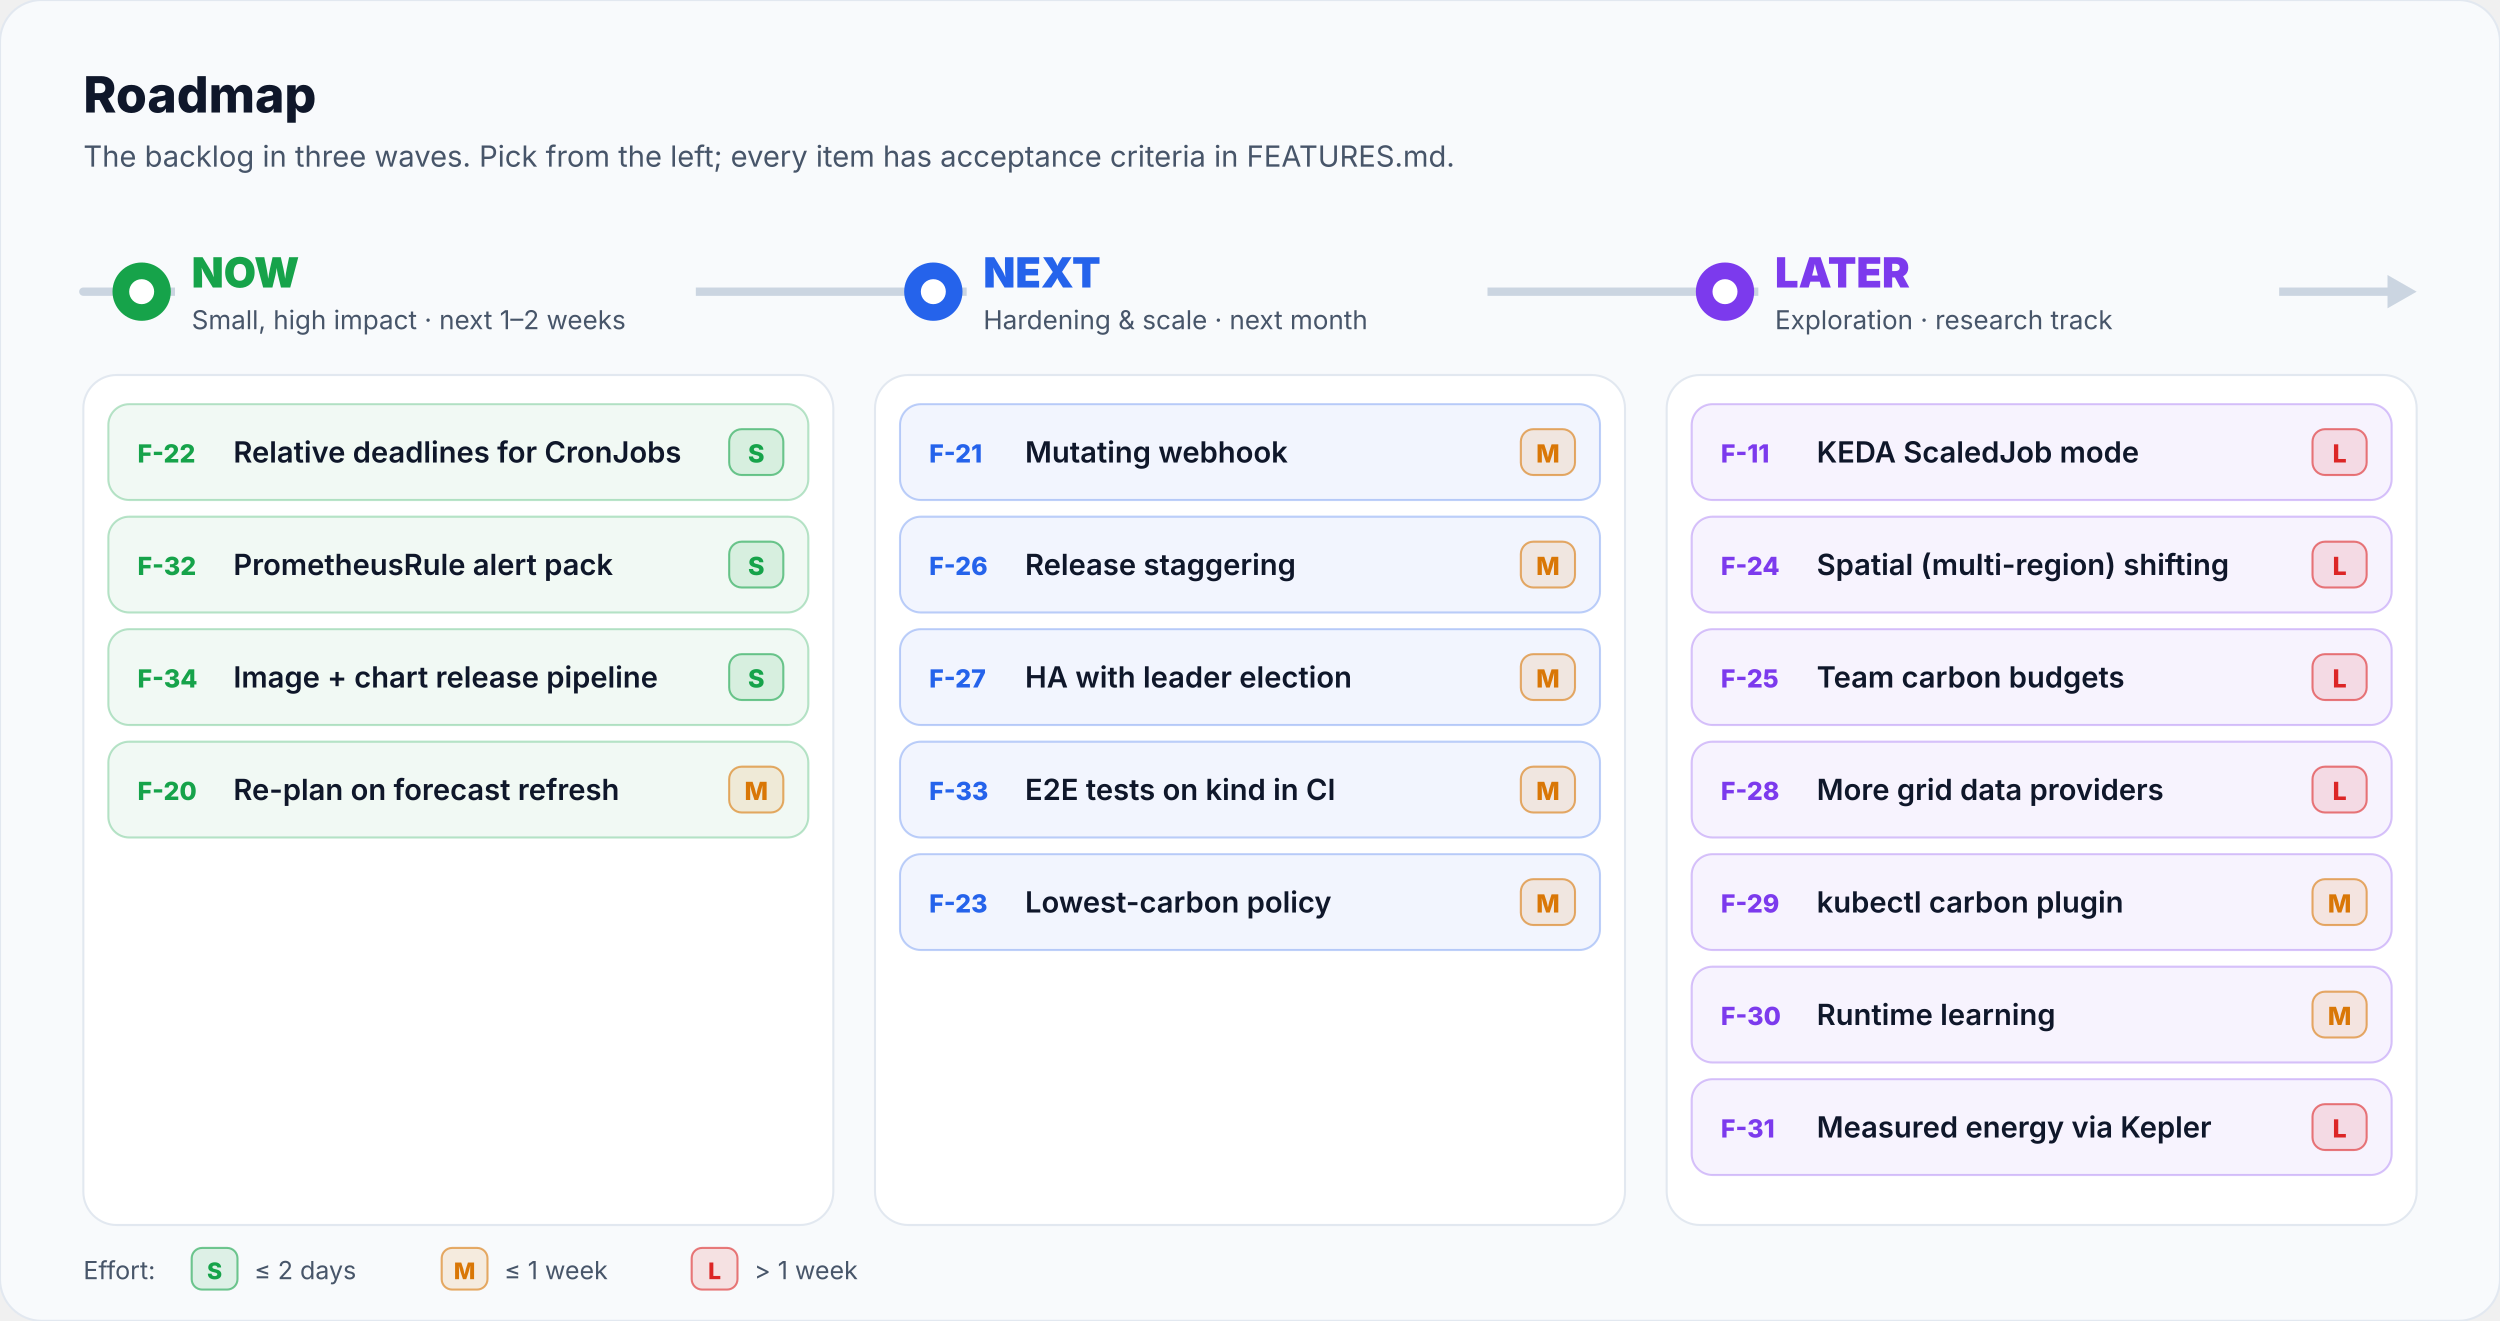
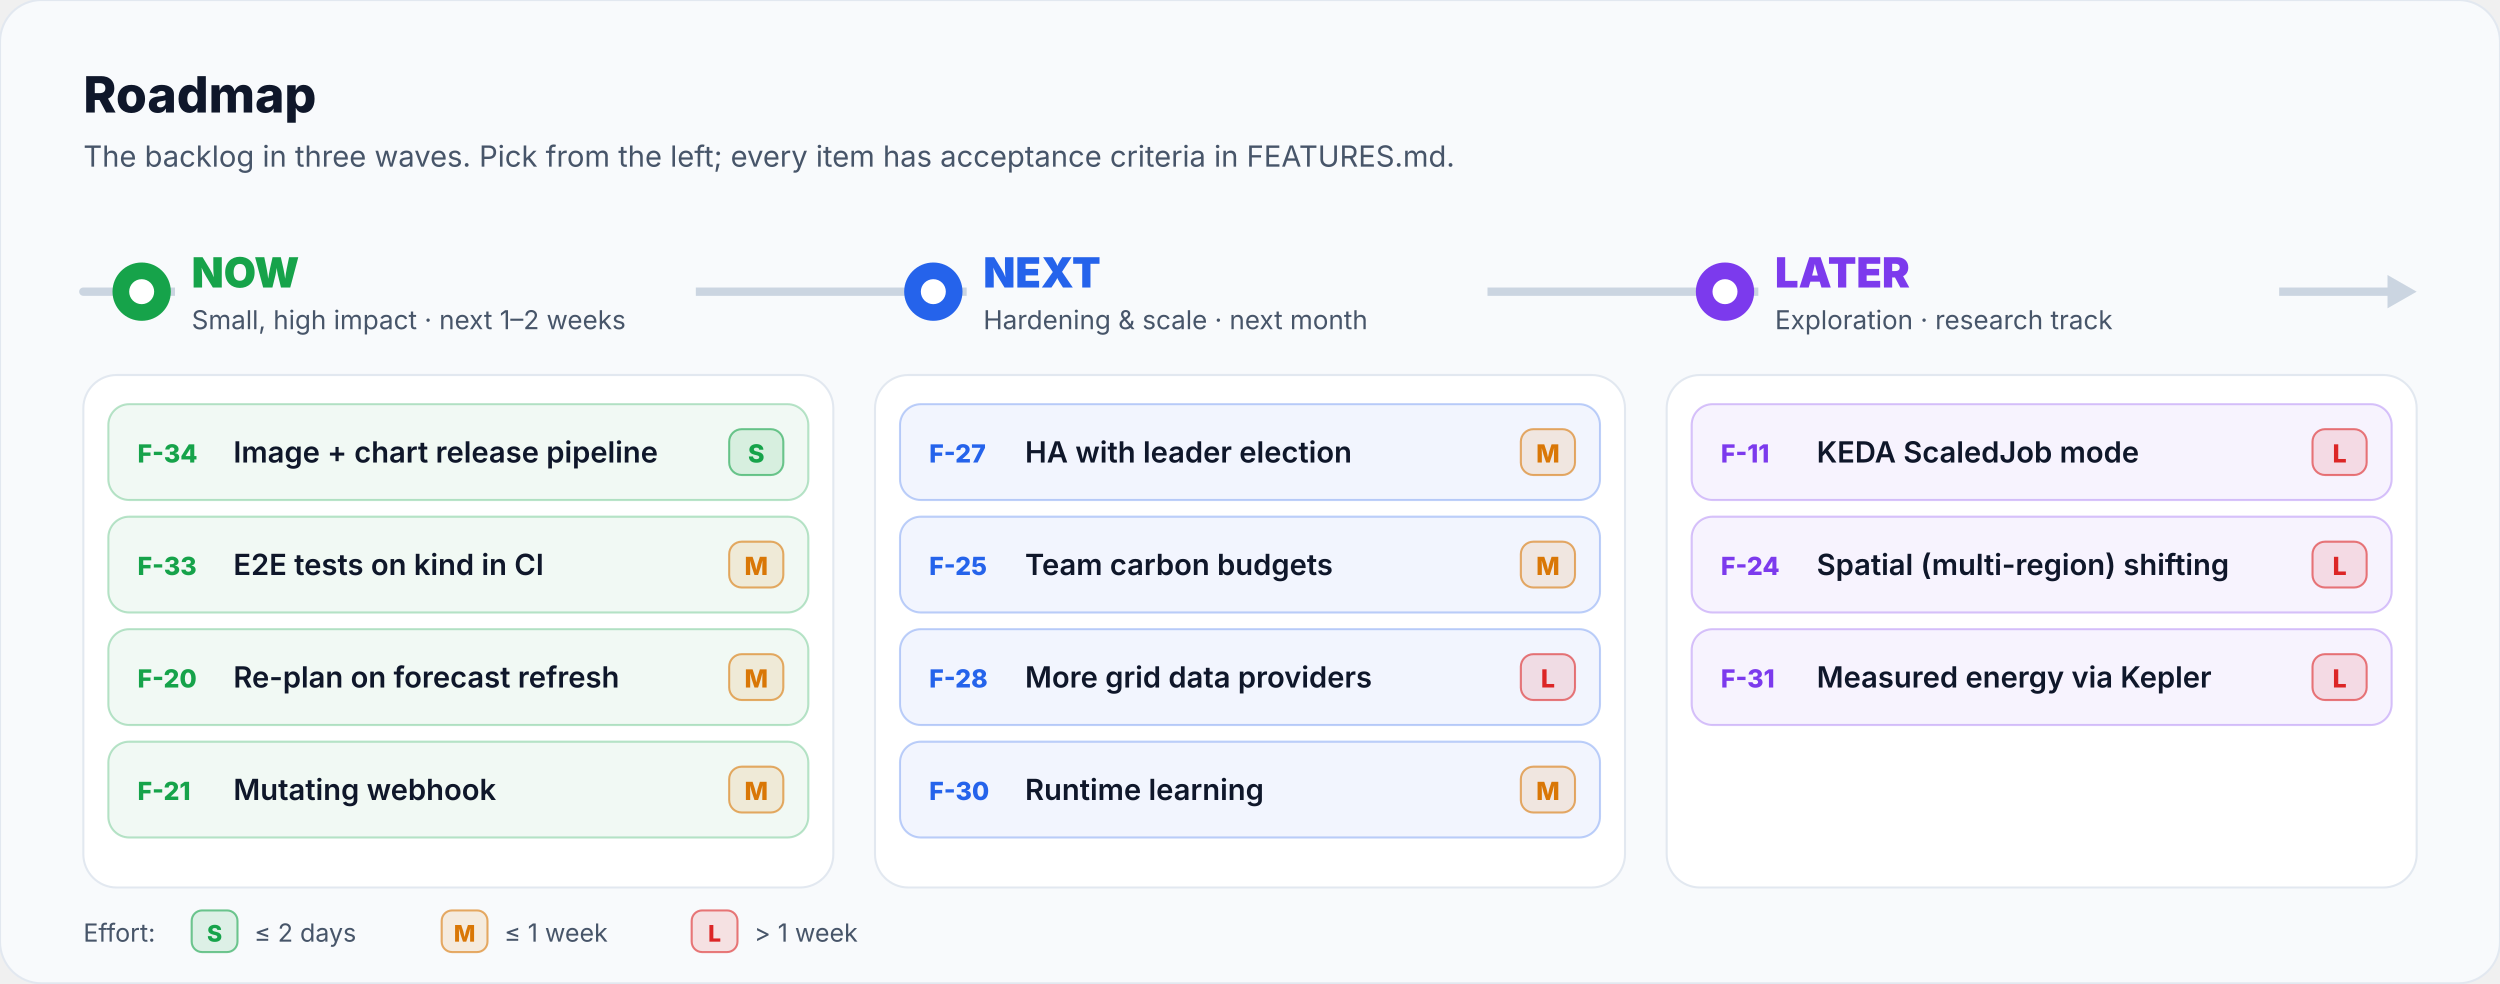
- <svg xmlns="http://www.w3.org/2000/svg" viewBox="0 0 1200 634" width="1200" height="634" role="img" aria-label="Roadmap in three waves: now, next, later">
-   <rect width="1200" height="634" rx="20" fill="#f8fafc" stroke="#e2e8f0" />
+ <svg xmlns="http://www.w3.org/2000/svg" viewBox="0 0 1200 472" width="1200" height="472" role="img" aria-label="Roadmap in three waves: now, next, later">
+   <rect width="1200" height="472" rx="20" fill="#f8fafc" stroke="#e2e8f0" />
  <g font-family="'Segoe UI', Inter, Helvetica, Arial, sans-serif">
    <text x="40" y="54" font-size="24" font-weight="800" fill="#0f172a">Roadmap</text>
    <text x="40" y="80" font-size="14" fill="#475569">The backlog in three waves. Pick from the left; every item has acceptance criteria in FEATURES.md.</text>
    <path d="M40 140 H1148" stroke="#cbd5e1" stroke-width="4" stroke-linecap="round" />
    <path d="M1146 132 l14 8 l-14 8 z" fill="#cbd5e1" />
    <rect x="84" y="116" width="250" height="50" fill="#f8fafc" />
    <circle cx="68" cy="140" r="14" fill="#16a34a" />
    <circle cx="68" cy="140" r="6" fill="#ffffff" />
    <text x="92" y="138" font-size="20" font-weight="900" fill="#16a34a">NOW</text>
    <text x="92" y="158" font-size="12.5" fill="#475569">Small, high impact · next 1–2 weeks</text>
-     <rect x="40" y="180" width="360" height="408" rx="16" fill="#ffffff" stroke="#e2e8f0" />
+     <rect x="40" y="180" width="360" height="246" rx="16" fill="#ffffff" stroke="#e2e8f0" />
    <rect x="52" y="194" width="336" height="46" rx="10" fill="#16a34a" fill-opacity="0.06" stroke="#16a34a" stroke-opacity="0.3" />
-     <text x="66" y="222" font-size="12" font-weight="800" fill="#16a34a">F-22</text>
-     <text x="112" y="222" font-size="14" font-weight="600" fill="#0f172a">Relative deadlines for CronJobs</text>
+     <text x="66" y="222" font-size="12" font-weight="800" fill="#16a34a">F-34</text>
+     <text x="112" y="222" font-size="14" font-weight="600" fill="#0f172a">Image + chart release pipeline</text>
    <rect x="350" y="206" width="26" height="22" rx="6" fill="#16a34a" fill-opacity="0.12" stroke="#16a34a" stroke-opacity="0.6" />
    <text x="363" y="222" font-size="12" font-weight="800" fill="#16a34a" text-anchor="middle">S</text>
    <rect x="52" y="248" width="336" height="46" rx="10" fill="#16a34a" fill-opacity="0.06" stroke="#16a34a" stroke-opacity="0.3" />
-     <text x="66" y="276" font-size="12" font-weight="800" fill="#16a34a">F-32</text>
-     <text x="112" y="276" font-size="14" font-weight="600" fill="#0f172a">PrometheusRule alert pack</text>
-     <rect x="350" y="260" width="26" height="22" rx="6" fill="#16a34a" fill-opacity="0.12" stroke="#16a34a" stroke-opacity="0.6" />
-     <text x="363" y="276" font-size="12" font-weight="800" fill="#16a34a" text-anchor="middle">S</text>
+     <text x="66" y="276" font-size="12" font-weight="800" fill="#16a34a">F-33</text>
+     <text x="112" y="276" font-size="14" font-weight="600" fill="#0f172a">E2E tests on kind in CI</text>
+     <rect x="350" y="260" width="26" height="22" rx="6" fill="#d97706" fill-opacity="0.12" stroke="#d97706" stroke-opacity="0.6" />
+     <text x="363" y="276" font-size="12" font-weight="800" fill="#d97706" text-anchor="middle">M</text>
    <rect x="52" y="302" width="336" height="46" rx="10" fill="#16a34a" fill-opacity="0.06" stroke="#16a34a" stroke-opacity="0.3" />
-     <text x="66" y="330" font-size="12" font-weight="800" fill="#16a34a">F-34</text>
-     <text x="112" y="330" font-size="14" font-weight="600" fill="#0f172a">Image + chart release pipeline</text>
-     <rect x="350" y="314" width="26" height="22" rx="6" fill="#16a34a" fill-opacity="0.12" stroke="#16a34a" stroke-opacity="0.6" />
-     <text x="363" y="330" font-size="12" font-weight="800" fill="#16a34a" text-anchor="middle">S</text>
+     <text x="66" y="330" font-size="12" font-weight="800" fill="#16a34a">F-20</text>
+     <text x="112" y="330" font-size="14" font-weight="600" fill="#0f172a">Re-plan on forecast refresh</text>
+     <rect x="350" y="314" width="26" height="22" rx="6" fill="#d97706" fill-opacity="0.12" stroke="#d97706" stroke-opacity="0.6" />
+     <text x="363" y="330" font-size="12" font-weight="800" fill="#d97706" text-anchor="middle">M</text>
    <rect x="52" y="356" width="336" height="46" rx="10" fill="#16a34a" fill-opacity="0.06" stroke="#16a34a" stroke-opacity="0.3" />
-     <text x="66" y="384" font-size="12" font-weight="800" fill="#16a34a">F-20</text>
-     <text x="112" y="384" font-size="14" font-weight="600" fill="#0f172a">Re-plan on forecast refresh</text>
+     <text x="66" y="384" font-size="12" font-weight="800" fill="#16a34a">F-21</text>
+     <text x="112" y="384" font-size="14" font-weight="600" fill="#0f172a">Mutating webhook</text>
    <rect x="350" y="368" width="26" height="22" rx="6" fill="#d97706" fill-opacity="0.12" stroke="#d97706" stroke-opacity="0.6" />
    <text x="363" y="384" font-size="12" font-weight="800" fill="#d97706" text-anchor="middle">M</text>
    <rect x="464" y="116" width="250" height="50" fill="#f8fafc" />
    <circle cx="448" cy="140" r="14" fill="#2563eb" />
    <circle cx="448" cy="140" r="6" fill="#ffffff" />
    <text x="472" y="138" font-size="20" font-weight="900" fill="#2563eb">NEXT</text>
    <text x="472" y="158" font-size="12.5" fill="#475569">Hardening &amp; scale · next month</text>
-     <rect x="420" y="180" width="360" height="408" rx="16" fill="#ffffff" stroke="#e2e8f0" />
+     <rect x="420" y="180" width="360" height="246" rx="16" fill="#ffffff" stroke="#e2e8f0" />
    <rect x="432" y="194" width="336" height="46" rx="10" fill="#2563eb" fill-opacity="0.06" stroke="#2563eb" stroke-opacity="0.3" />
-     <text x="446" y="222" font-size="12" font-weight="800" fill="#2563eb">F-21</text>
-     <text x="492" y="222" font-size="14" font-weight="600" fill="#0f172a">Mutating webhook</text>
+     <text x="446" y="222" font-size="12" font-weight="800" fill="#2563eb">F-27</text>
+     <text x="492" y="222" font-size="14" font-weight="600" fill="#0f172a">HA with leader election</text>
    <rect x="730" y="206" width="26" height="22" rx="6" fill="#d97706" fill-opacity="0.12" stroke="#d97706" stroke-opacity="0.6" />
    <text x="743" y="222" font-size="12" font-weight="800" fill="#d97706" text-anchor="middle">M</text>
    <rect x="432" y="248" width="336" height="46" rx="10" fill="#2563eb" fill-opacity="0.06" stroke="#2563eb" stroke-opacity="0.3" />
-     <text x="446" y="276" font-size="12" font-weight="800" fill="#2563eb">F-26</text>
-     <text x="492" y="276" font-size="14" font-weight="600" fill="#0f172a">Release staggering</text>
+     <text x="446" y="276" font-size="12" font-weight="800" fill="#2563eb">F-25</text>
+     <text x="492" y="276" font-size="14" font-weight="600" fill="#0f172a">Team carbon budgets</text>
    <rect x="730" y="260" width="26" height="22" rx="6" fill="#d97706" fill-opacity="0.12" stroke="#d97706" stroke-opacity="0.6" />
    <text x="743" y="276" font-size="12" font-weight="800" fill="#d97706" text-anchor="middle">M</text>
    <rect x="432" y="302" width="336" height="46" rx="10" fill="#2563eb" fill-opacity="0.06" stroke="#2563eb" stroke-opacity="0.3" />
-     <text x="446" y="330" font-size="12" font-weight="800" fill="#2563eb">F-27</text>
-     <text x="492" y="330" font-size="14" font-weight="600" fill="#0f172a">HA with leader election</text>
-     <rect x="730" y="314" width="26" height="22" rx="6" fill="#d97706" fill-opacity="0.12" stroke="#d97706" stroke-opacity="0.6" />
-     <text x="743" y="330" font-size="12" font-weight="800" fill="#d97706" text-anchor="middle">M</text>
+     <text x="446" y="330" font-size="12" font-weight="800" fill="#2563eb">F-28</text>
+     <text x="492" y="330" font-size="14" font-weight="600" fill="#0f172a">More grid data providers</text>
+     <rect x="730" y="314" width="26" height="22" rx="6" fill="#dc2626" fill-opacity="0.12" stroke="#dc2626" stroke-opacity="0.6" />
+     <text x="743" y="330" font-size="12" font-weight="800" fill="#dc2626" text-anchor="middle">L</text>
    <rect x="432" y="356" width="336" height="46" rx="10" fill="#2563eb" fill-opacity="0.06" stroke="#2563eb" stroke-opacity="0.3" />
-     <text x="446" y="384" font-size="12" font-weight="800" fill="#2563eb">F-33</text>
-     <text x="492" y="384" font-size="14" font-weight="600" fill="#0f172a">E2E tests on kind in CI</text>
+     <text x="446" y="384" font-size="12" font-weight="800" fill="#2563eb">F-30</text>
+     <text x="492" y="384" font-size="14" font-weight="600" fill="#0f172a">Runtime learning</text>
    <rect x="730" y="368" width="26" height="22" rx="6" fill="#d97706" fill-opacity="0.12" stroke="#d97706" stroke-opacity="0.6" />
    <text x="743" y="384" font-size="12" font-weight="800" fill="#d97706" text-anchor="middle">M</text>
-     <rect x="432" y="410" width="336" height="46" rx="10" fill="#2563eb" fill-opacity="0.06" stroke="#2563eb" stroke-opacity="0.3" />
-     <text x="446" y="438" font-size="12" font-weight="800" fill="#2563eb">F-23</text>
-     <text x="492" y="438" font-size="14" font-weight="600" fill="#0f172a">Lowest-carbon policy</text>
-     <rect x="730" y="422" width="26" height="22" rx="6" fill="#d97706" fill-opacity="0.12" stroke="#d97706" stroke-opacity="0.6" />
-     <text x="743" y="438" font-size="12" font-weight="800" fill="#d97706" text-anchor="middle">M</text>
    <rect x="844" y="116" width="250" height="50" fill="#f8fafc" />
    <circle cx="828" cy="140" r="14" fill="#7c3aed" />
    <circle cx="828" cy="140" r="6" fill="#ffffff" />
    <text x="852" y="138" font-size="20" font-weight="900" fill="#7c3aed">LATER</text>
    <text x="852" y="158" font-size="12.5" fill="#475569">Exploration · research track</text>
-     <rect x="800" y="180" width="360" height="408" rx="16" fill="#ffffff" stroke="#e2e8f0" />
+     <rect x="800" y="180" width="360" height="246" rx="16" fill="#ffffff" stroke="#e2e8f0" />
    <rect x="812" y="194" width="336" height="46" rx="10" fill="#7c3aed" fill-opacity="0.06" stroke="#7c3aed" stroke-opacity="0.3" />
    <text x="826" y="222" font-size="12" font-weight="800" fill="#7c3aed">F-11</text>
    <text x="872" y="222" font-size="14" font-weight="600" fill="#0f172a">KEDA ScaledJob mode</text>
    <rect x="1110" y="206" width="26" height="22" rx="6" fill="#dc2626" fill-opacity="0.12" stroke="#dc2626" stroke-opacity="0.6" />
    <text x="1123" y="222" font-size="12" font-weight="800" fill="#dc2626" text-anchor="middle">L</text>
    <rect x="812" y="248" width="336" height="46" rx="10" fill="#7c3aed" fill-opacity="0.06" stroke="#7c3aed" stroke-opacity="0.3" />
    <text x="826" y="276" font-size="12" font-weight="800" fill="#7c3aed">F-24</text>
    <text x="872" y="276" font-size="14" font-weight="600" fill="#0f172a">Spatial (multi-region) shifting</text>
    <rect x="1110" y="260" width="26" height="22" rx="6" fill="#dc2626" fill-opacity="0.12" stroke="#dc2626" stroke-opacity="0.6" />
    <text x="1123" y="276" font-size="12" font-weight="800" fill="#dc2626" text-anchor="middle">L</text>
    <rect x="812" y="302" width="336" height="46" rx="10" fill="#7c3aed" fill-opacity="0.06" stroke="#7c3aed" stroke-opacity="0.3" />
-     <text x="826" y="330" font-size="12" font-weight="800" fill="#7c3aed">F-25</text>
-     <text x="872" y="330" font-size="14" font-weight="600" fill="#0f172a">Team carbon budgets</text>
+     <text x="826" y="330" font-size="12" font-weight="800" fill="#7c3aed">F-31</text>
+     <text x="872" y="330" font-size="14" font-weight="600" fill="#0f172a">Measured energy via Kepler</text>
    <rect x="1110" y="314" width="26" height="22" rx="6" fill="#dc2626" fill-opacity="0.12" stroke="#dc2626" stroke-opacity="0.6" />
    <text x="1123" y="330" font-size="12" font-weight="800" fill="#dc2626" text-anchor="middle">L</text>
-     <rect x="812" y="356" width="336" height="46" rx="10" fill="#7c3aed" fill-opacity="0.06" stroke="#7c3aed" stroke-opacity="0.3" />
-     <text x="826" y="384" font-size="12" font-weight="800" fill="#7c3aed">F-28</text>
-     <text x="872" y="384" font-size="14" font-weight="600" fill="#0f172a">More grid data providers</text>
-     <rect x="1110" y="368" width="26" height="22" rx="6" fill="#dc2626" fill-opacity="0.12" stroke="#dc2626" stroke-opacity="0.6" />
-     <text x="1123" y="384" font-size="12" font-weight="800" fill="#dc2626" text-anchor="middle">L</text>
-     <rect x="812" y="410" width="336" height="46" rx="10" fill="#7c3aed" fill-opacity="0.06" stroke="#7c3aed" stroke-opacity="0.3" />
-     <text x="826" y="438" font-size="12" font-weight="800" fill="#7c3aed">F-29</text>
-     <text x="872" y="438" font-size="14" font-weight="600" fill="#0f172a">kubectl carbon plugin</text>
-     <rect x="1110" y="422" width="26" height="22" rx="6" fill="#d97706" fill-opacity="0.12" stroke="#d97706" stroke-opacity="0.6" />
-     <text x="1123" y="438" font-size="12" font-weight="800" fill="#d97706" text-anchor="middle">M</text>
-     <rect x="812" y="464" width="336" height="46" rx="10" fill="#7c3aed" fill-opacity="0.06" stroke="#7c3aed" stroke-opacity="0.3" />
-     <text x="826" y="492" font-size="12" font-weight="800" fill="#7c3aed">F-30</text>
-     <text x="872" y="492" font-size="14" font-weight="600" fill="#0f172a">Runtime learning</text>
-     <rect x="1110" y="476" width="26" height="22" rx="6" fill="#d97706" fill-opacity="0.12" stroke="#d97706" stroke-opacity="0.6" />
-     <text x="1123" y="492" font-size="12" font-weight="800" fill="#d97706" text-anchor="middle">M</text>
-     <rect x="812" y="518" width="336" height="46" rx="10" fill="#7c3aed" fill-opacity="0.06" stroke="#7c3aed" stroke-opacity="0.3" />
-     <text x="826" y="546" font-size="12" font-weight="800" fill="#7c3aed">F-31</text>
-     <text x="872" y="546" font-size="14" font-weight="600" fill="#0f172a">Measured energy via Kepler</text>
-     <rect x="1110" y="530" width="26" height="22" rx="6" fill="#dc2626" fill-opacity="0.12" stroke="#dc2626" stroke-opacity="0.6" />
-     <text x="1123" y="546" font-size="12" font-weight="800" fill="#dc2626" text-anchor="middle">L</text>
-     <text x="40" y="614" font-size="12" fill="#475569">Effort:</text>
-     <rect x="92" y="599" width="22" height="20" rx="5" fill="#16a34a" fill-opacity="0.12" stroke="#16a34a" stroke-opacity="0.6" />
-     <text x="103" y="614" font-size="11" font-weight="800" fill="#16a34a" text-anchor="middle">S</text>
-     <text x="122" y="614" font-size="12" fill="#475569">≤ 2 days</text>
-     <rect x="212" y="599" width="22" height="20" rx="5" fill="#d97706" fill-opacity="0.12" stroke="#d97706" stroke-opacity="0.6" />
-     <text x="223" y="614" font-size="11" font-weight="800" fill="#d97706" text-anchor="middle">M</text>
-     <text x="242" y="614" font-size="12" fill="#475569">≤ 1 week</text>
-     <rect x="332" y="599" width="22" height="20" rx="5" fill="#dc2626" fill-opacity="0.12" stroke="#dc2626" stroke-opacity="0.6" />
-     <text x="343" y="614" font-size="11" font-weight="800" fill="#dc2626" text-anchor="middle">L</text>
-     <text x="362" y="614" font-size="12" fill="#475569">&gt; 1 week</text>
+     <text x="40" y="452" font-size="12" fill="#475569">Effort:</text>
+     <rect x="92" y="437" width="22" height="20" rx="5" fill="#16a34a" fill-opacity="0.12" stroke="#16a34a" stroke-opacity="0.6" />
+     <text x="103" y="452" font-size="11" font-weight="800" fill="#16a34a" text-anchor="middle">S</text>
+     <text x="122" y="452" font-size="12" fill="#475569">≤ 2 days</text>
+     <rect x="212" y="437" width="22" height="20" rx="5" fill="#d97706" fill-opacity="0.12" stroke="#d97706" stroke-opacity="0.6" />
+     <text x="223" y="452" font-size="11" font-weight="800" fill="#d97706" text-anchor="middle">M</text>
+     <text x="242" y="452" font-size="12" fill="#475569">≤ 1 week</text>
+     <rect x="332" y="437" width="22" height="20" rx="5" fill="#dc2626" fill-opacity="0.12" stroke="#dc2626" stroke-opacity="0.6" />
+     <text x="343" y="452" font-size="11" font-weight="800" fill="#dc2626" text-anchor="middle">L</text>
+     <text x="362" y="452" font-size="12" fill="#475569">&gt; 1 week</text>
  </g>
</svg>
